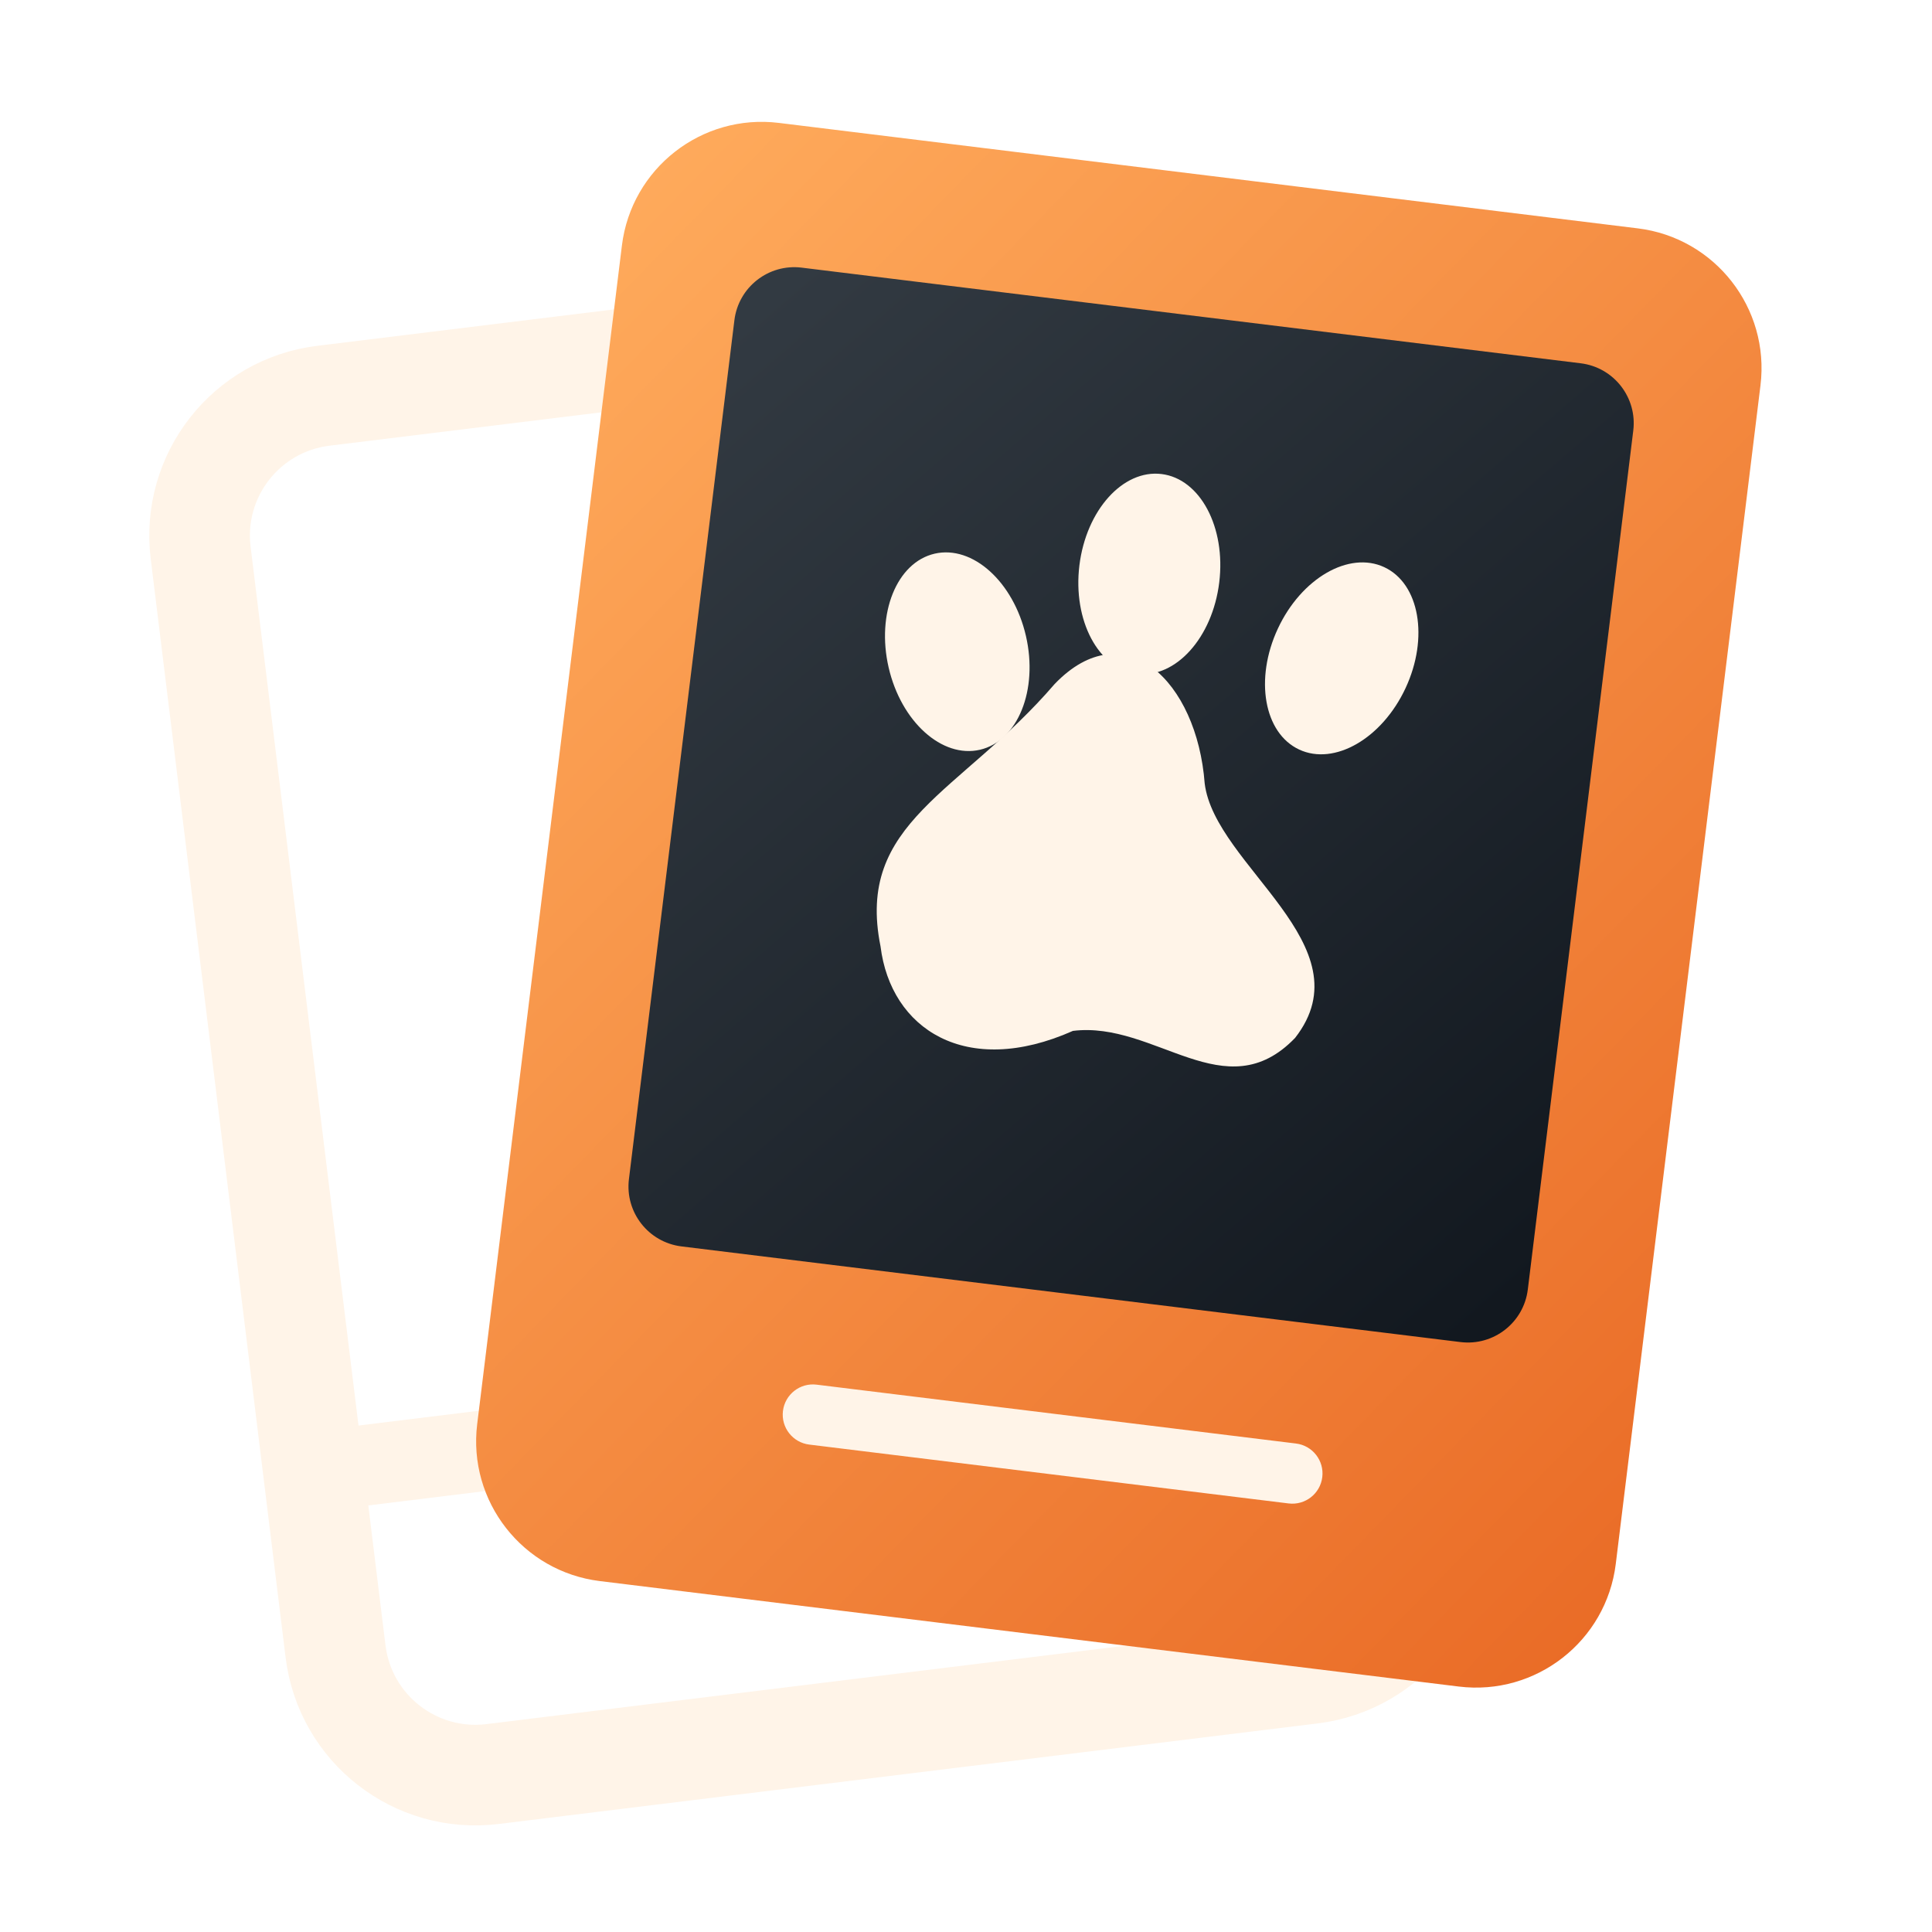
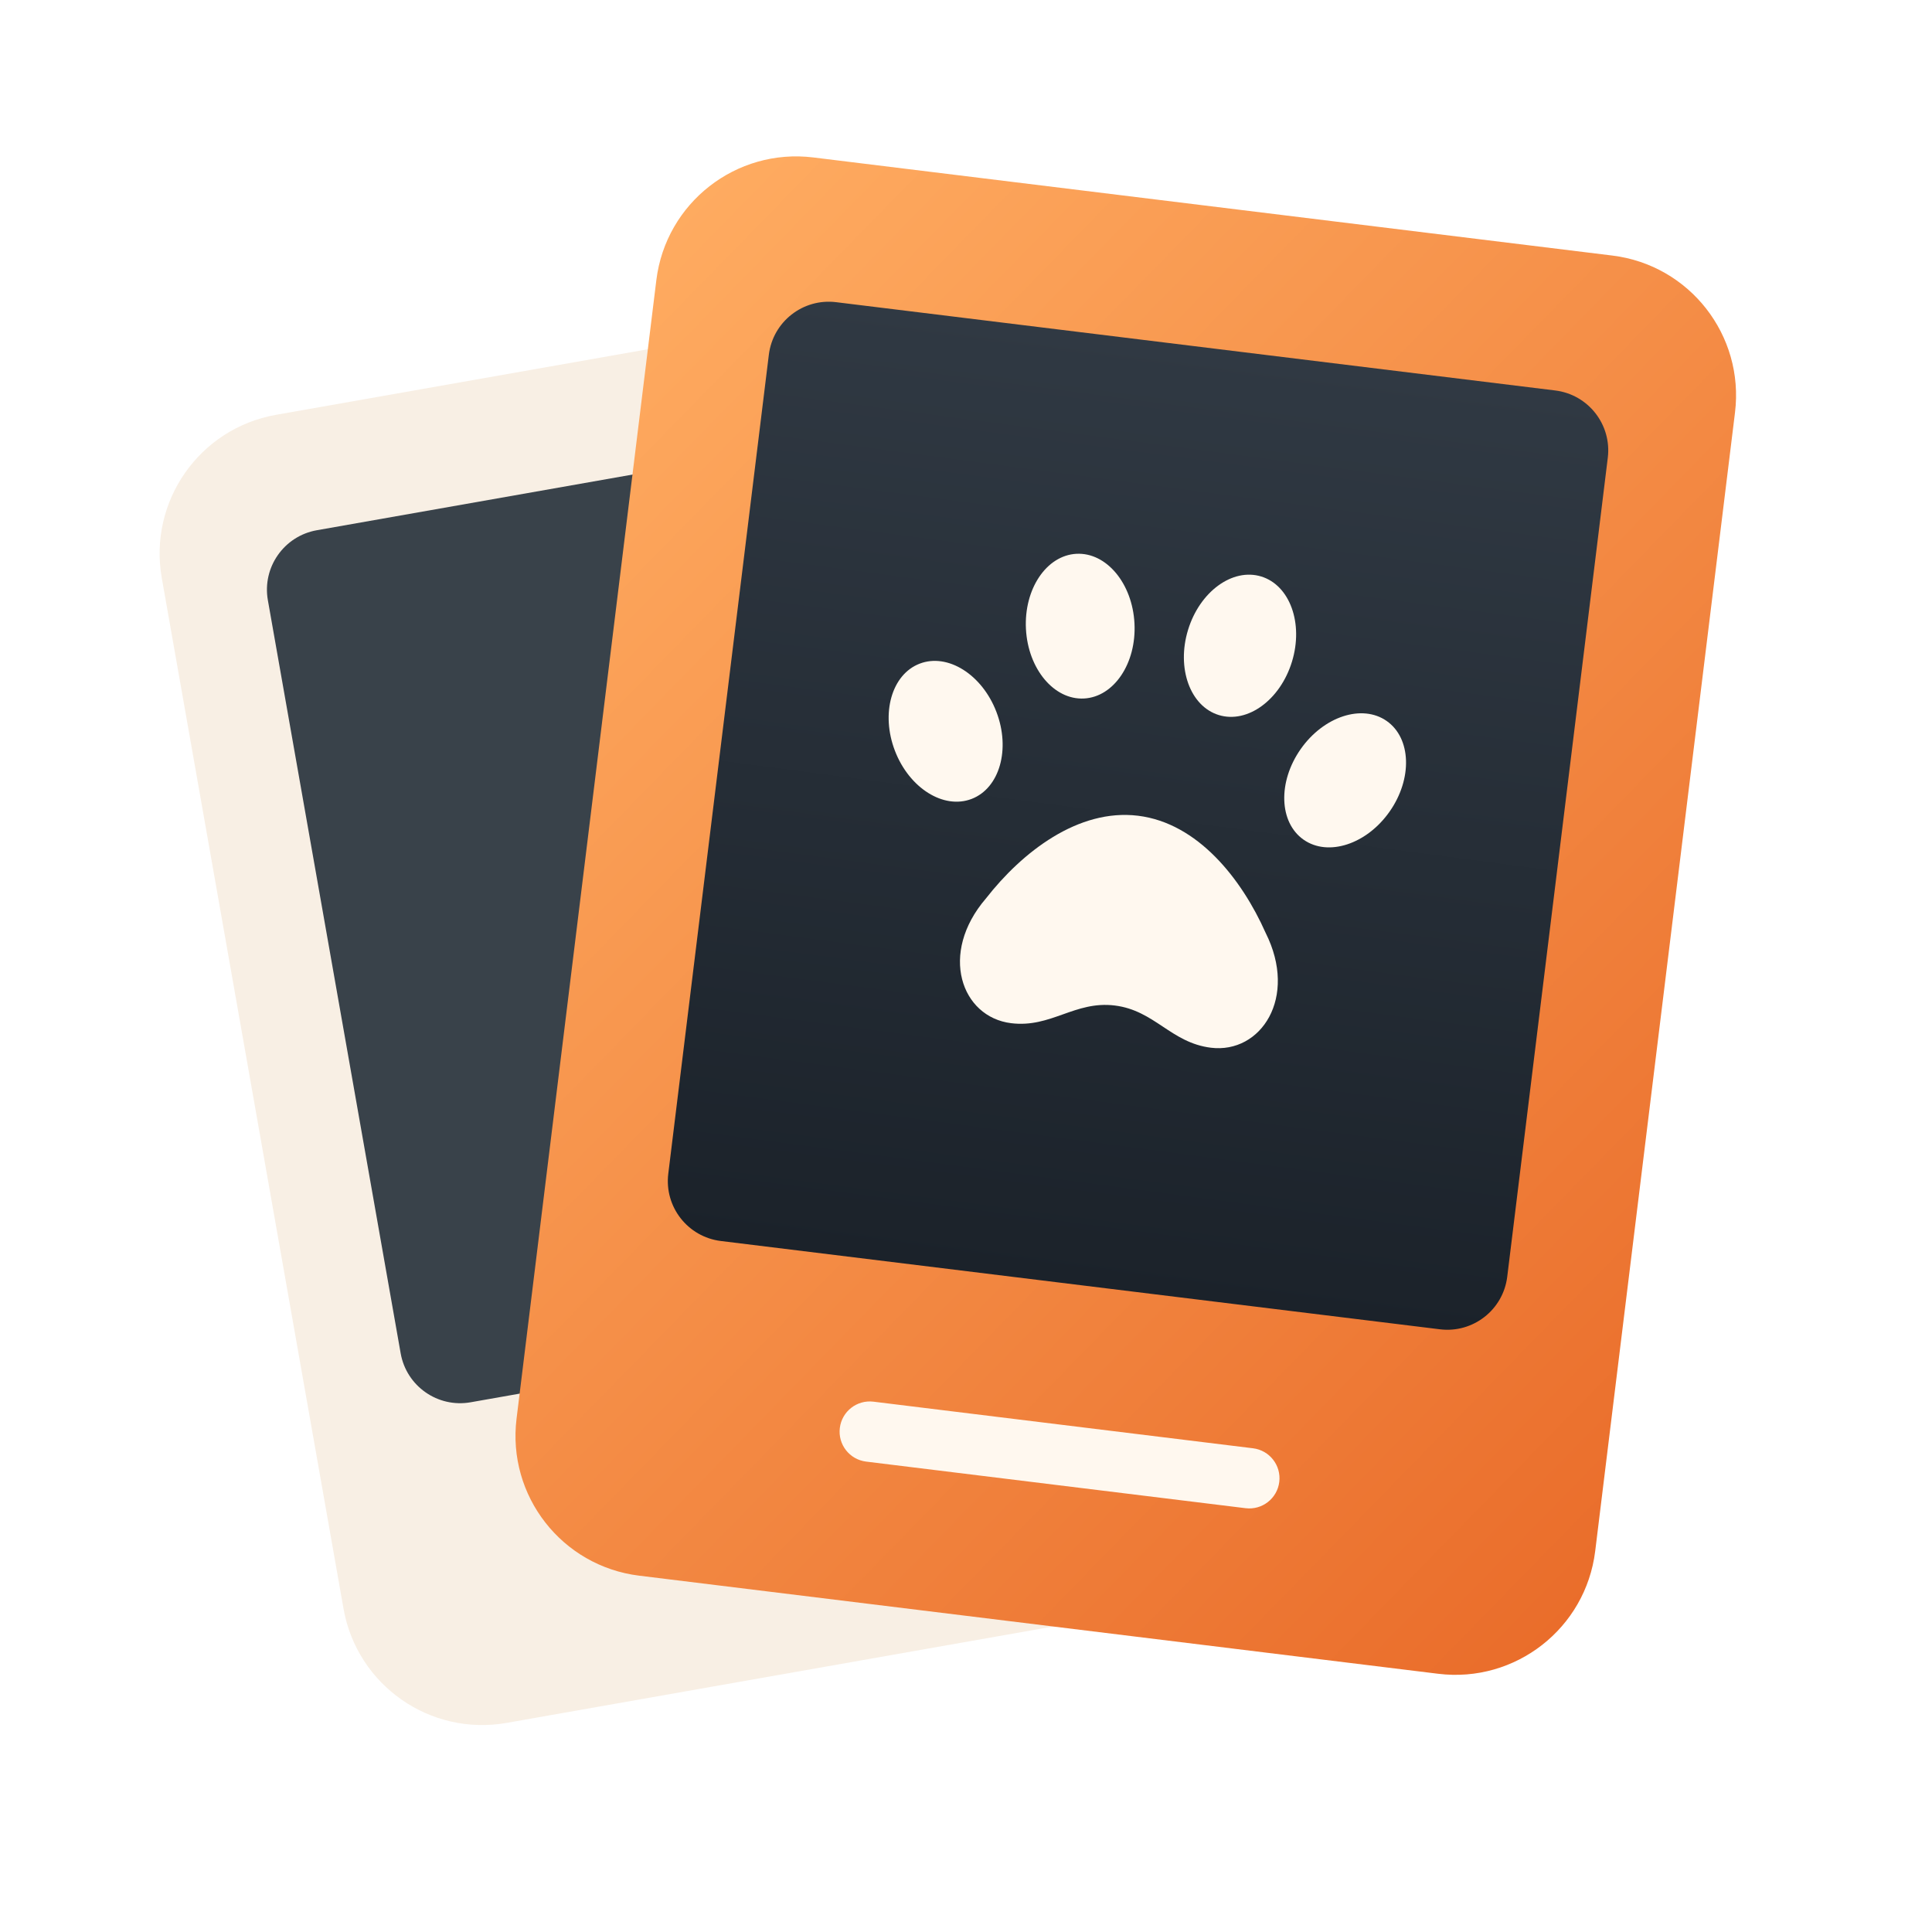
- <svg xmlns="http://www.w3.org/2000/svg" viewBox="0 0 96 96">
+ <svg xmlns="http://www.w3.org/2000/svg" viewBox="0 0 96 96" role="img" aria-labelledby="title">
  <defs>
-     <linearGradient id="orange" x2="1" y2="1">
-       <stop stop-color="#ffac5d" />
-       <stop offset="1" stop-color="#e96a25" />
+     <linearGradient id="orange" x1="0" y1="0" x2="1" y2="1">
+       <stop stop-color="#ffad62" />
+       <stop offset="1" stop-color="#e96b29" />
    </linearGradient>
-     <linearGradient id="photo" x2="1" y2="1">
-       <stop stop-color="#333b43" />
-       <stop offset="1" stop-color="#11171e" />
+     <linearGradient id="photo" x1="0" y1="0" x2="0" y2="1">
+       <stop stop-color="#303943" />
+       <stop offset="1" stop-color="#1b222a" />
    </linearGradient>
  </defs>
-   <g transform="translate(11 8) rotate(-7 37 42)">
-     <rect x="2" y="8" width="55" height="69" rx="7" fill="none" stroke="#fff4e8" stroke-width="5" />
-     <path d="M2 61h55" stroke="#fff4e8" stroke-width="4" />
+   <g transform="rotate(-10 37 49)">
+     <rect x="12" y="17" width="52" height="66" rx="7" fill="#f8efe4" />
+     <rect x="17" y="23" width="42" height="44" rx="3" fill="#39424a" />
  </g>
-   <g transform="translate(25 6) rotate(7 35 40)">
-     <rect x="2" y="3" width="57" height="73" rx="7" fill="url(#orange)" />
-     <rect x="8" y="10" width="45" height="49" rx="3" fill="url(#photo)" />
-     <g fill="#fff4e8">
-       <ellipse cx="21" cy="28" rx="3.5" ry="5" transform="rotate(-20 21 28)" />
-       <ellipse cx="30" cy="23" rx="3.5" ry="5" />
-       <ellipse cx="40" cy="26" rx="3.5" ry="5" transform="rotate(18 40 26)" />
-       <path d="M19 43c-2-6 3-8 7-14 3-4 7-1 8 4 1 4 9 7 6 12-3 4-7 0-11 1-5 3-9 1-10-3Z" />
+   <g transform="rotate(7 56 45)">
+     <rect x="29" y="10" width="54" height="71" rx="7" fill="url(#orange)" />
+     <rect x="35" y="17" width="42" height="47" rx="3" fill="url(#photo)" />
+     <g fill="#fff8ef" transform="translate(40 24) scale(.5)">
+       <ellipse cx="12" cy="27" rx="5.4" ry="7.2" transform="rotate(-28 12 27)" />
+       <ellipse cx="24" cy="15" rx="5.4" ry="7.2" transform="rotate(-10 24 15)" />
+       <ellipse cx="40" cy="15" rx="5.4" ry="7.2" transform="rotate(10 40 15)" />
+       <ellipse cx="52" cy="27" rx="5.4" ry="7.2" transform="rotate(28 52 27)" />
+       <path d="M18 43C21 38 26 33 32 33S43 38 46 43C50 49 47 55 42 55C38 55 36 52 32 52S26 55 22 55C17 55 14 49 18 43Z" />
    </g>
-     <rect x="17" y="65" width="27" height="3" rx="1.5" fill="#fff4e8" />
+     <rect x="45" y="71" width="22" height="3" rx="1.5" fill="#fff8ef" />
  </g>
</svg>
